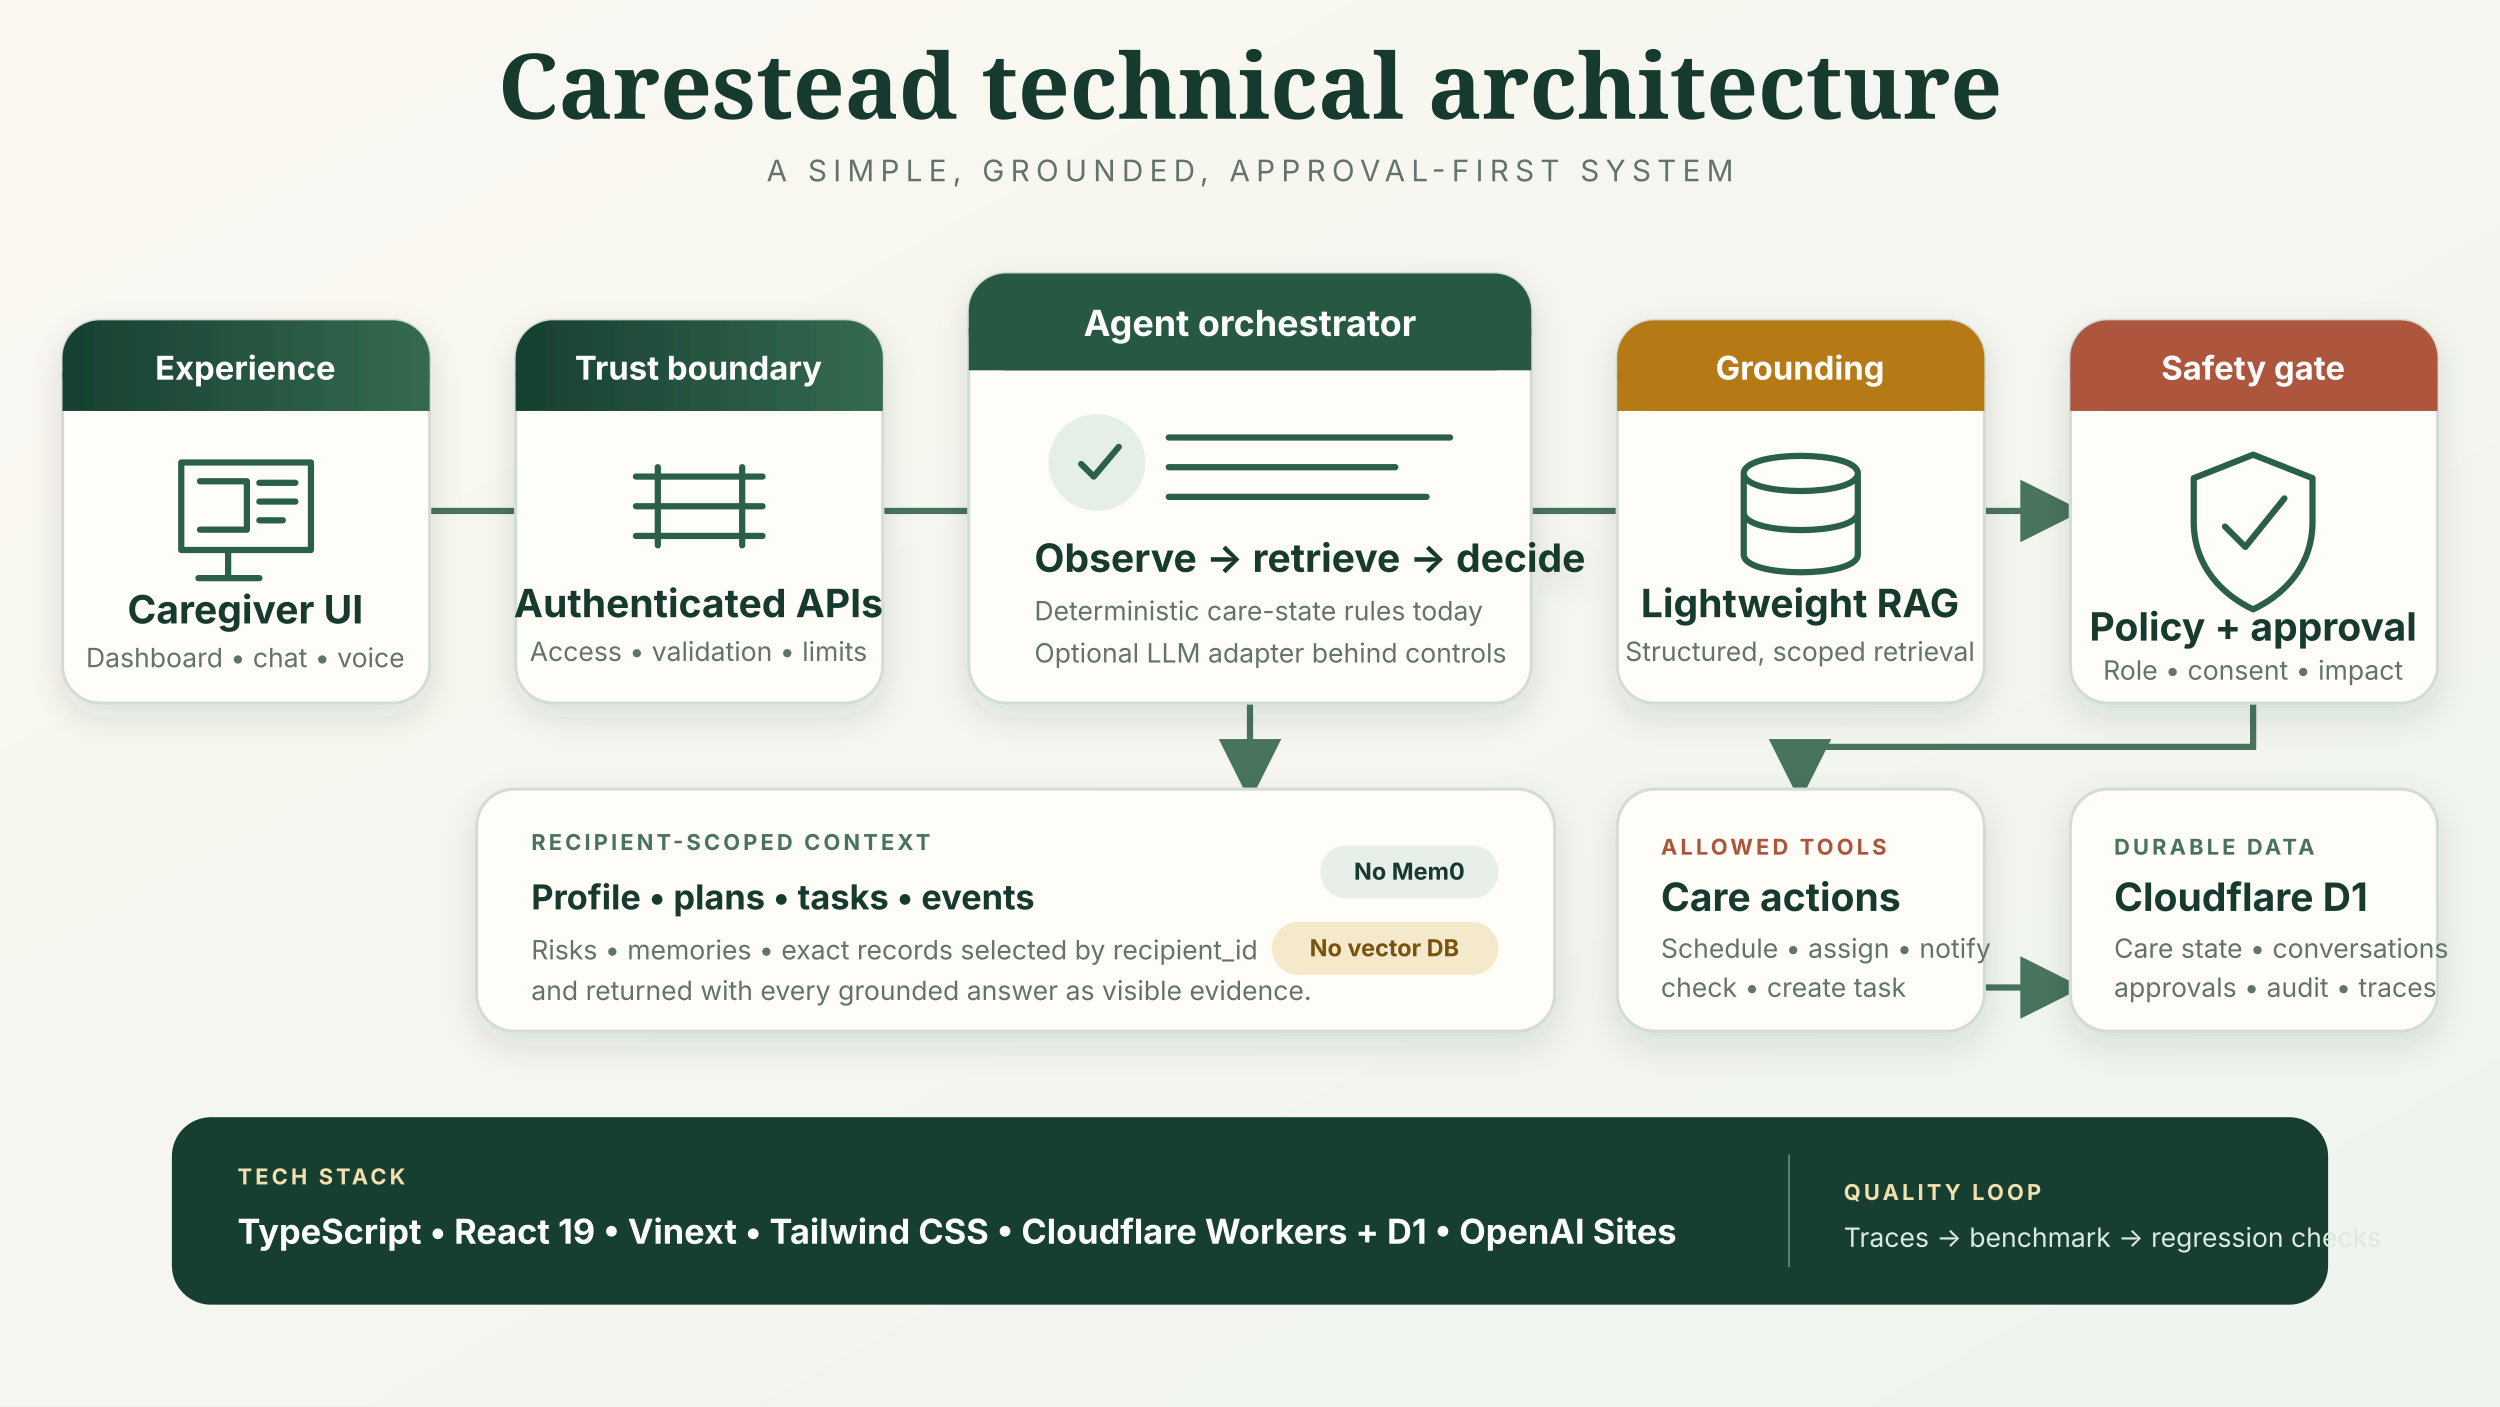
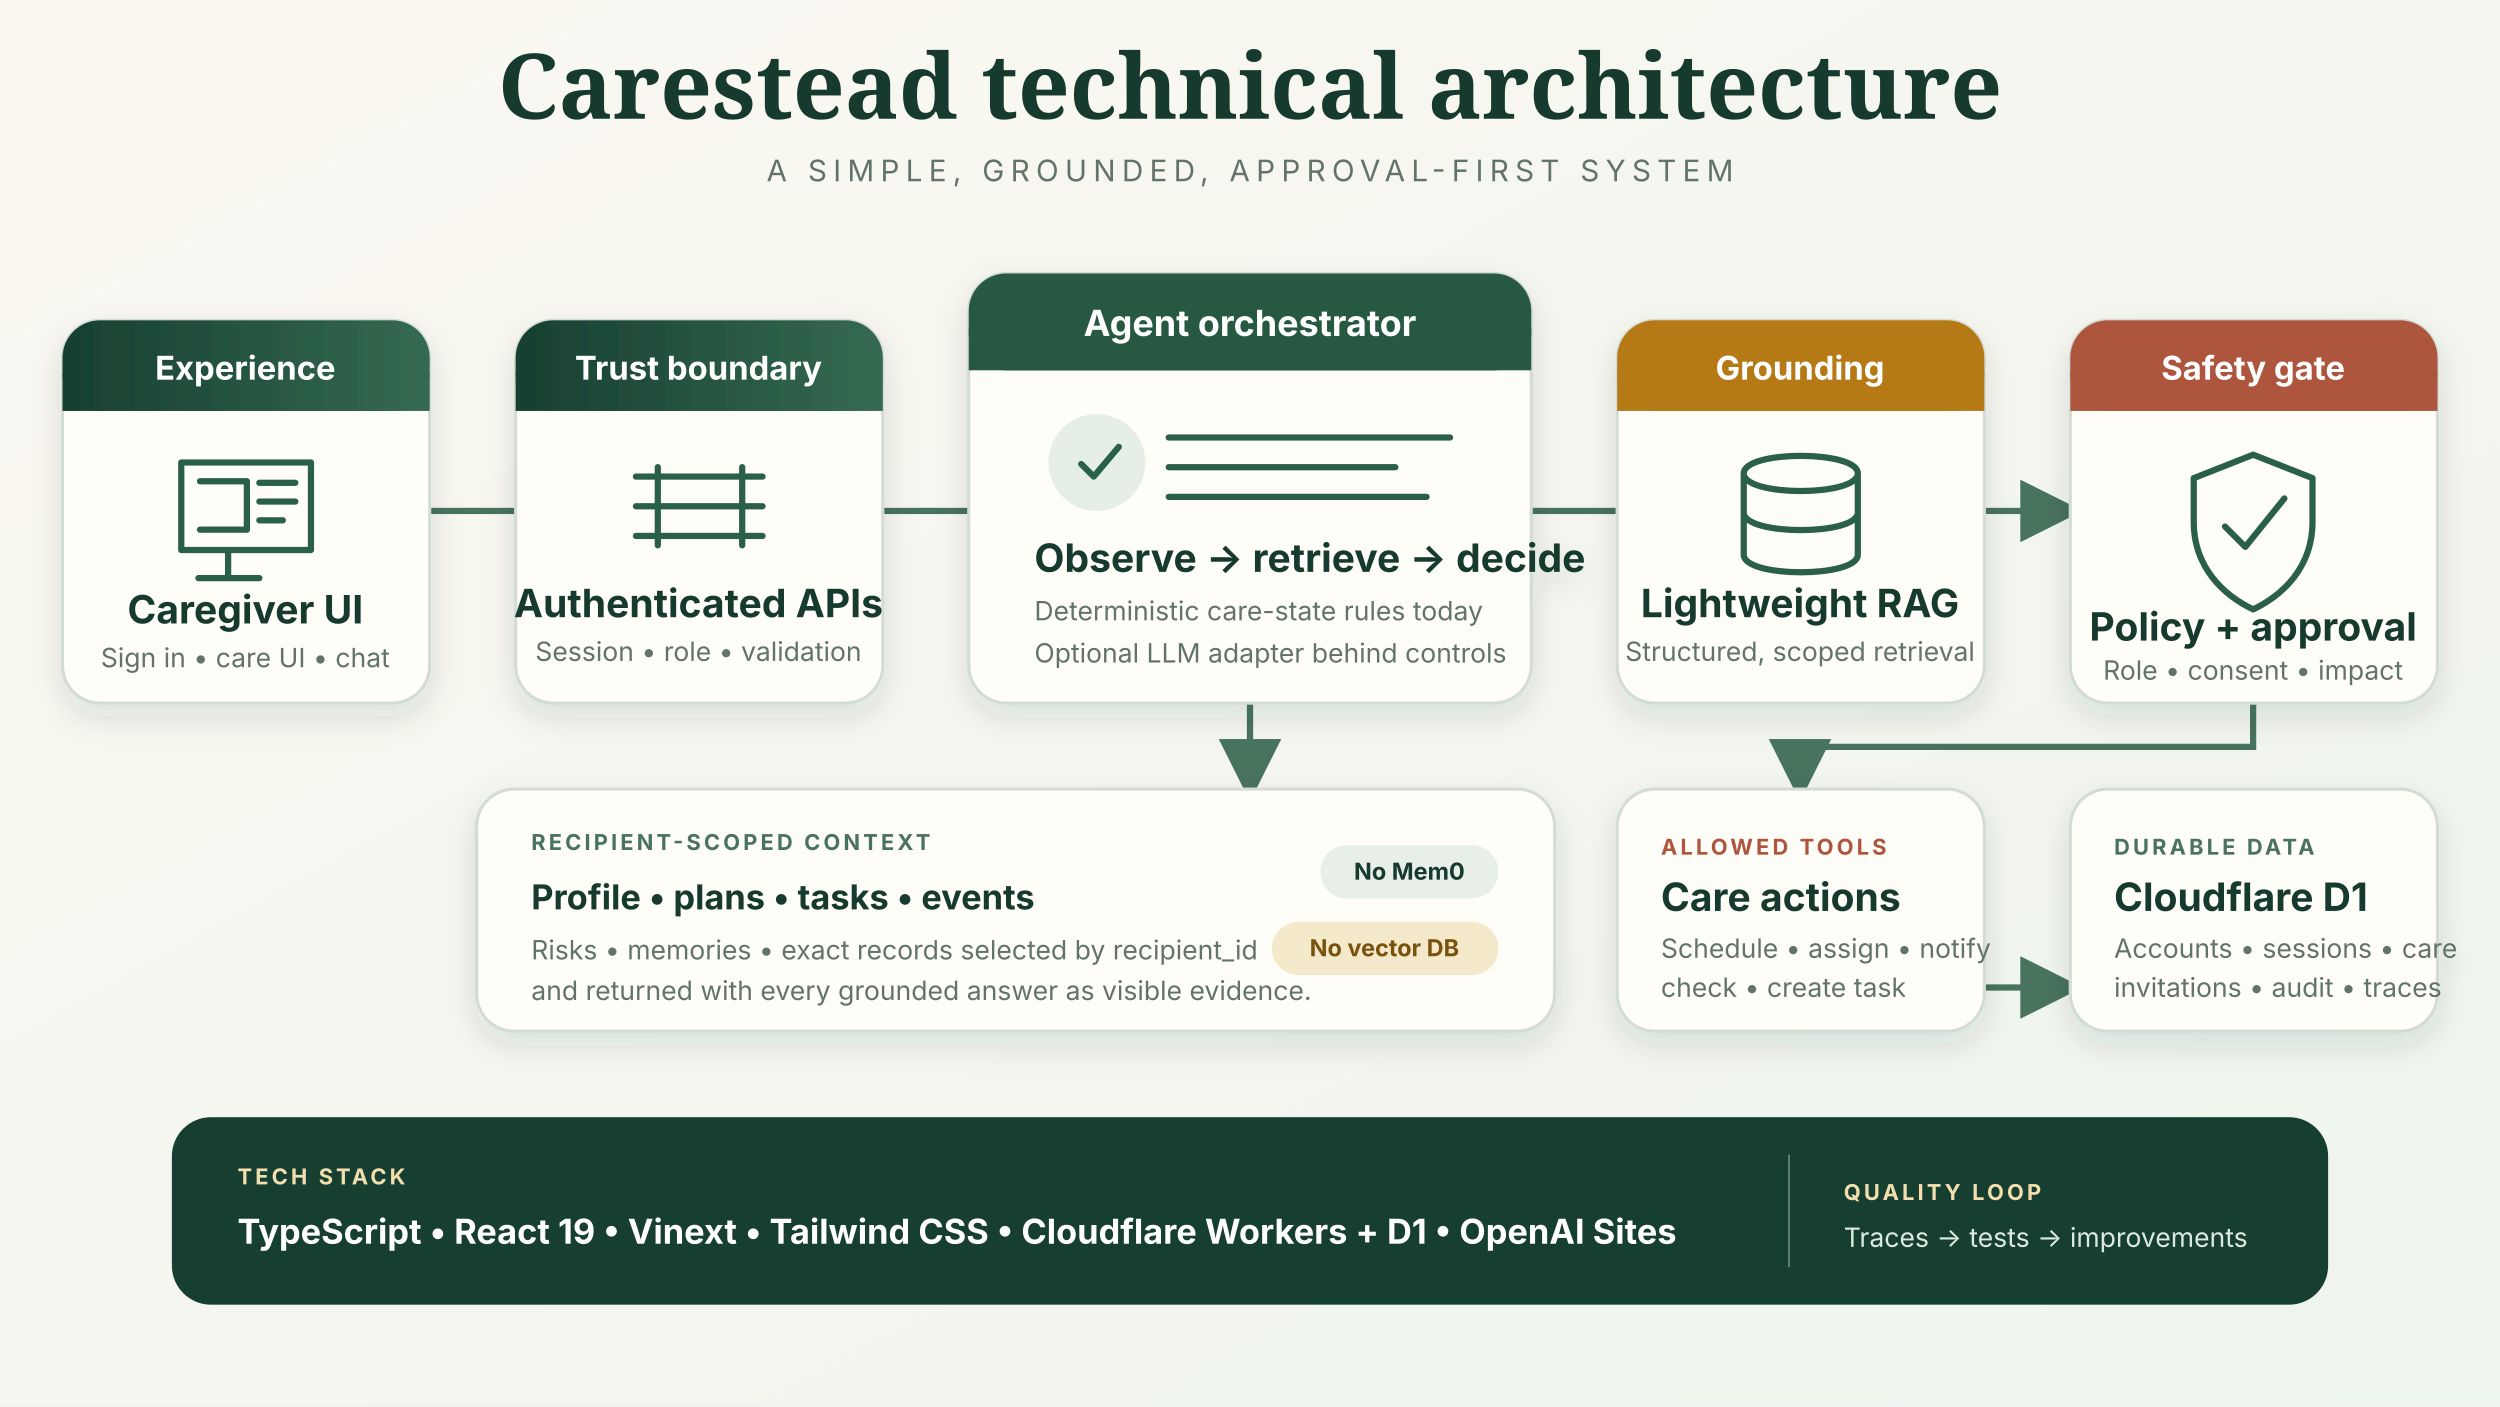
<svg xmlns="http://www.w3.org/2000/svg" width="1600" height="900" viewBox="0 0 1600 900" role="img" aria-labelledby="title desc">
  <defs>
    <linearGradient id="bg" x1="0" y1="0" x2="1" y2="1">
      <stop stop-color="#fbf8f1" />
      <stop offset="1" stop-color="#eef4ee" />
    </linearGradient>
    <linearGradient id="top" x1="0" y1="0" x2="1" y2="0">
      <stop stop-color="#173f31" />
      <stop offset="1" stop-color="#356a50" />
    </linearGradient>
    <filter id="s" x="-20%" y="-20%" width="140%" height="140%">
      <feDropShadow dx="0" dy="8" stdDeviation="10" flood-color="#173f31" flood-opacity=".12" />
    </filter>
    <marker id="a" markerWidth="10" markerHeight="10" refX="8" refY="5" orient="auto">
      <path d="M0 0l10 5-10 5z" fill="#48735d" />
    </marker>
    <style>.sans{font-family:Inter,Arial,sans-serif}.serif{font-family:Georgia,serif}.ink{fill:#173a2e}.muted{fill:#62736b}.box{fill:#fffdf8;stroke:#d2dcd4;stroke-width:2}.head{font:700 25px Inter,Arial,sans-serif;fill:#173a2e}.body{font:400 17px Inter,Arial,sans-serif;fill:#62736b}.small{font:700 14px Inter,Arial,sans-serif;letter-spacing:2px}.tag{font:700 15px Inter,Arial,sans-serif}.flow{fill:none;stroke:#48735d;stroke-width:4;marker-end:url(#a)}.icon{fill:none;stroke:#2b6049;stroke-width:4;stroke-linecap:round;stroke-linejoin:round}</style>
  </defs>
  <rect width="1600" height="900" fill="url(#bg)" />
  <text x="800" y="76" text-anchor="middle" class="serif ink" font-size="58" font-weight="700">Carestead technical architecture</text>
  <text x="800" y="116" text-anchor="middle" class="sans muted" font-size="19" letter-spacing="4">A SIMPLE, GROUNDED, APPROVAL-FIRST SYSTEM</text>
  <path class="flow" d="M275 327H330M565 327H620M980 327H1035M1270 327H1325" />
  <path class="flow" d="M800 450V505" />
  <path class="flow" d="M1442 450V478H1152V505" />
  <path class="flow" d="M1270 632H1325" />
  <g transform="translate(40 205)" filter="url(#s)">
    <rect class="box" width="235" height="245" rx="24" />
    <rect width="235" height="58" rx="24" fill="url(#top)" />
    <rect y="34" width="235" height="24" fill="url(#top)" />
    <text x="117" y="38" text-anchor="middle" class="sans" fill="#fff" font-size="21" font-weight="700">Experience</text>
    <path class="icon" d="M76 91h83v56H76zM88 103h30v31H88M126 104h23M126 116h23M126 128h15M106 147v18M87 165h39" />
    <text x="117" y="194" text-anchor="middle" class="head">Caregiver UI</text>
-     <text x="117" y="222" text-anchor="middle" class="body">Dashboard • chat • voice</text>
+     <text x="117" y="222" text-anchor="middle" class="body">Sign in • care UI • chat</text>
  </g>
  <g transform="translate(330 205)" filter="url(#s)">
    <rect class="box" width="235" height="245" rx="24" />
    <rect width="235" height="58" rx="24" fill="url(#top)" />
    <rect y="34" width="235" height="24" fill="url(#top)" />
    <text x="117" y="38" text-anchor="middle" class="sans" fill="#fff" font-size="21" font-weight="700">Trust boundary</text>
    <path class="icon" d="M77 100h81M77 119h81M77 138h81M91 94v50M145 94v50" />
    <text x="117" y="190" text-anchor="middle" class="head">Authenticated APIs</text>
-     <text x="117" y="218" text-anchor="middle" class="body">Access • validation • limits</text>
+     <text x="117" y="218" text-anchor="middle" class="body">Session • role • validation</text>
  </g>
  <g transform="translate(620 175)" filter="url(#s)">
    <rect class="box" width="360" height="275" rx="24" stroke="#71947f" />
    <rect width="360" height="62" rx="24" fill="#285943" />
    <rect y="35" width="360" height="27" fill="#285943" />
    <text x="180" y="40" text-anchor="middle" class="sans" fill="#fff" font-size="23" font-weight="700">Agent orchestrator</text>
    <circle cx="82" cy="121" r="31" fill="#e5eee7" />
    <path class="icon" d="M72 122l8 8 16-19M128 105h180M128 124h145M128 143h165" />
    <text x="42" y="191" class="head">Observe → retrieve → decide</text>
    <text x="42" y="222" class="body">Deterministic care-state rules today</text>
    <text x="42" y="249" class="body">Optional LLM adapter behind controls</text>
  </g>
  <g transform="translate(1035 205)" filter="url(#s)">
    <rect class="box" width="235" height="245" rx="24" stroke="#d7b46e" />
    <rect width="235" height="58" rx="24" fill="#b57a17" />
    <rect y="34" width="235" height="24" fill="#b57a17" />
    <text x="117" y="38" text-anchor="middle" class="sans" fill="#fff" font-size="21" font-weight="700">Grounding</text>
    <path class="icon" d="M81 98c0-15 73-15 73 0v52c0 15-73 15-73 0zm0 0c0 15 73 15 73 0m-73 25c0 15 73 15 73 0" />
    <text x="117" y="190" text-anchor="middle" class="head">Lightweight RAG</text>
    <text x="117" y="218" text-anchor="middle" class="body">Structured, scoped retrieval</text>
  </g>
  <g transform="translate(1325 205)" filter="url(#s)">
    <rect class="box" width="235" height="245" rx="24" stroke="#d7a494" />
    <rect width="235" height="58" rx="24" fill="#ad543d" />
    <rect y="34" width="235" height="24" fill="#ad543d" />
    <text x="117" y="38" text-anchor="middle" class="sans" fill="#fff" font-size="21" font-weight="700">Safety gate</text>
    <path class="icon" d="M117 86l38 15v28c0 29-19 47-38 56-19-9-38-27-38-56v-28zM99 132l13 13 25-31" />
    <text x="117" y="205" text-anchor="middle" class="head">Policy + approval</text>
    <text x="117" y="230" text-anchor="middle" class="body">Role • consent • impact</text>
  </g>
  <g transform="translate(305 505)" filter="url(#s)">
    <rect class="box" width="690" height="155" rx="24" />
    <text x="35" y="39" class="small" fill="#48735d">RECIPIENT-SCOPED CONTEXT</text>
    <text x="35" y="77" class="sans ink" font-size="22" font-weight="700">Profile • plans • tasks • events</text>
    <text x="35" y="109" class="body">Risks • memories • exact records selected by recipient_id</text>
    <text x="35" y="135" class="body">and returned with every grounded answer as visible evidence.</text>
    <rect x="540" y="36" width="114" height="34" rx="17" fill="#e8efe9" />
    <text x="597" y="58" text-anchor="middle" class="tag ink">No Mem0</text>
    <rect x="509" y="85" width="145" height="34" rx="17" fill="#f5e9cb" />
    <text x="581" y="107" text-anchor="middle" class="tag" fill="#79520d">No vector DB</text>
  </g>
  <g transform="translate(1035 505)" filter="url(#s)">
    <rect class="box" width="235" height="155" rx="24" />
    <text x="28" y="42" class="small" fill="#ad543d">ALLOWED TOOLS</text>
    <text x="28" y="78" class="head">Care actions</text>
    <text x="28" y="108" class="body">Schedule • assign • notify</text>
    <text x="28" y="133" class="body">check • create task</text>
  </g>
  <g transform="translate(1325 505)" filter="url(#s)">
    <rect class="box" width="235" height="155" rx="24" />
    <text x="28" y="42" class="small" fill="#48735d">DURABLE DATA</text>
    <text x="28" y="78" class="head">Cloudflare D1</text>
-     <text x="28" y="108" class="body">Care state • conversations</text>
-     <text x="28" y="133" class="body">approvals • audit • traces</text>
+     <text x="28" y="108" class="body">Accounts • sessions • care</text>
+     <text x="28" y="133" class="body">invitations • audit • traces</text>
  </g>
  <g transform="translate(110 715)">
    <rect width="1380" height="120" rx="25" fill="#173f31" />
    <text x="42" y="43" class="small" fill="#f2dfad">TECH STACK</text>
    <text x="42" y="81" class="sans" fill="#fff" font-size="22" font-weight="700">TypeScript  •  React 19  •  Vinext  •  Tailwind CSS  •  Cloudflare Workers + D1  •  OpenAI Sites</text>
    <line x1="1035" y1="24" x2="1035" y2="96" stroke="#6f8e7e" />
    <text x="1070" y="53" class="small" fill="#f2dfad">QUALITY LOOP</text>
-     <text x="1070" y="83" class="sans" fill="#dce9df" font-size="17">Traces → benchmark → regression checks</text>
+     <text x="1070" y="83" class="sans" fill="#dce9df" font-size="17">Traces → tests → improvements</text>
  </g>
</svg>
